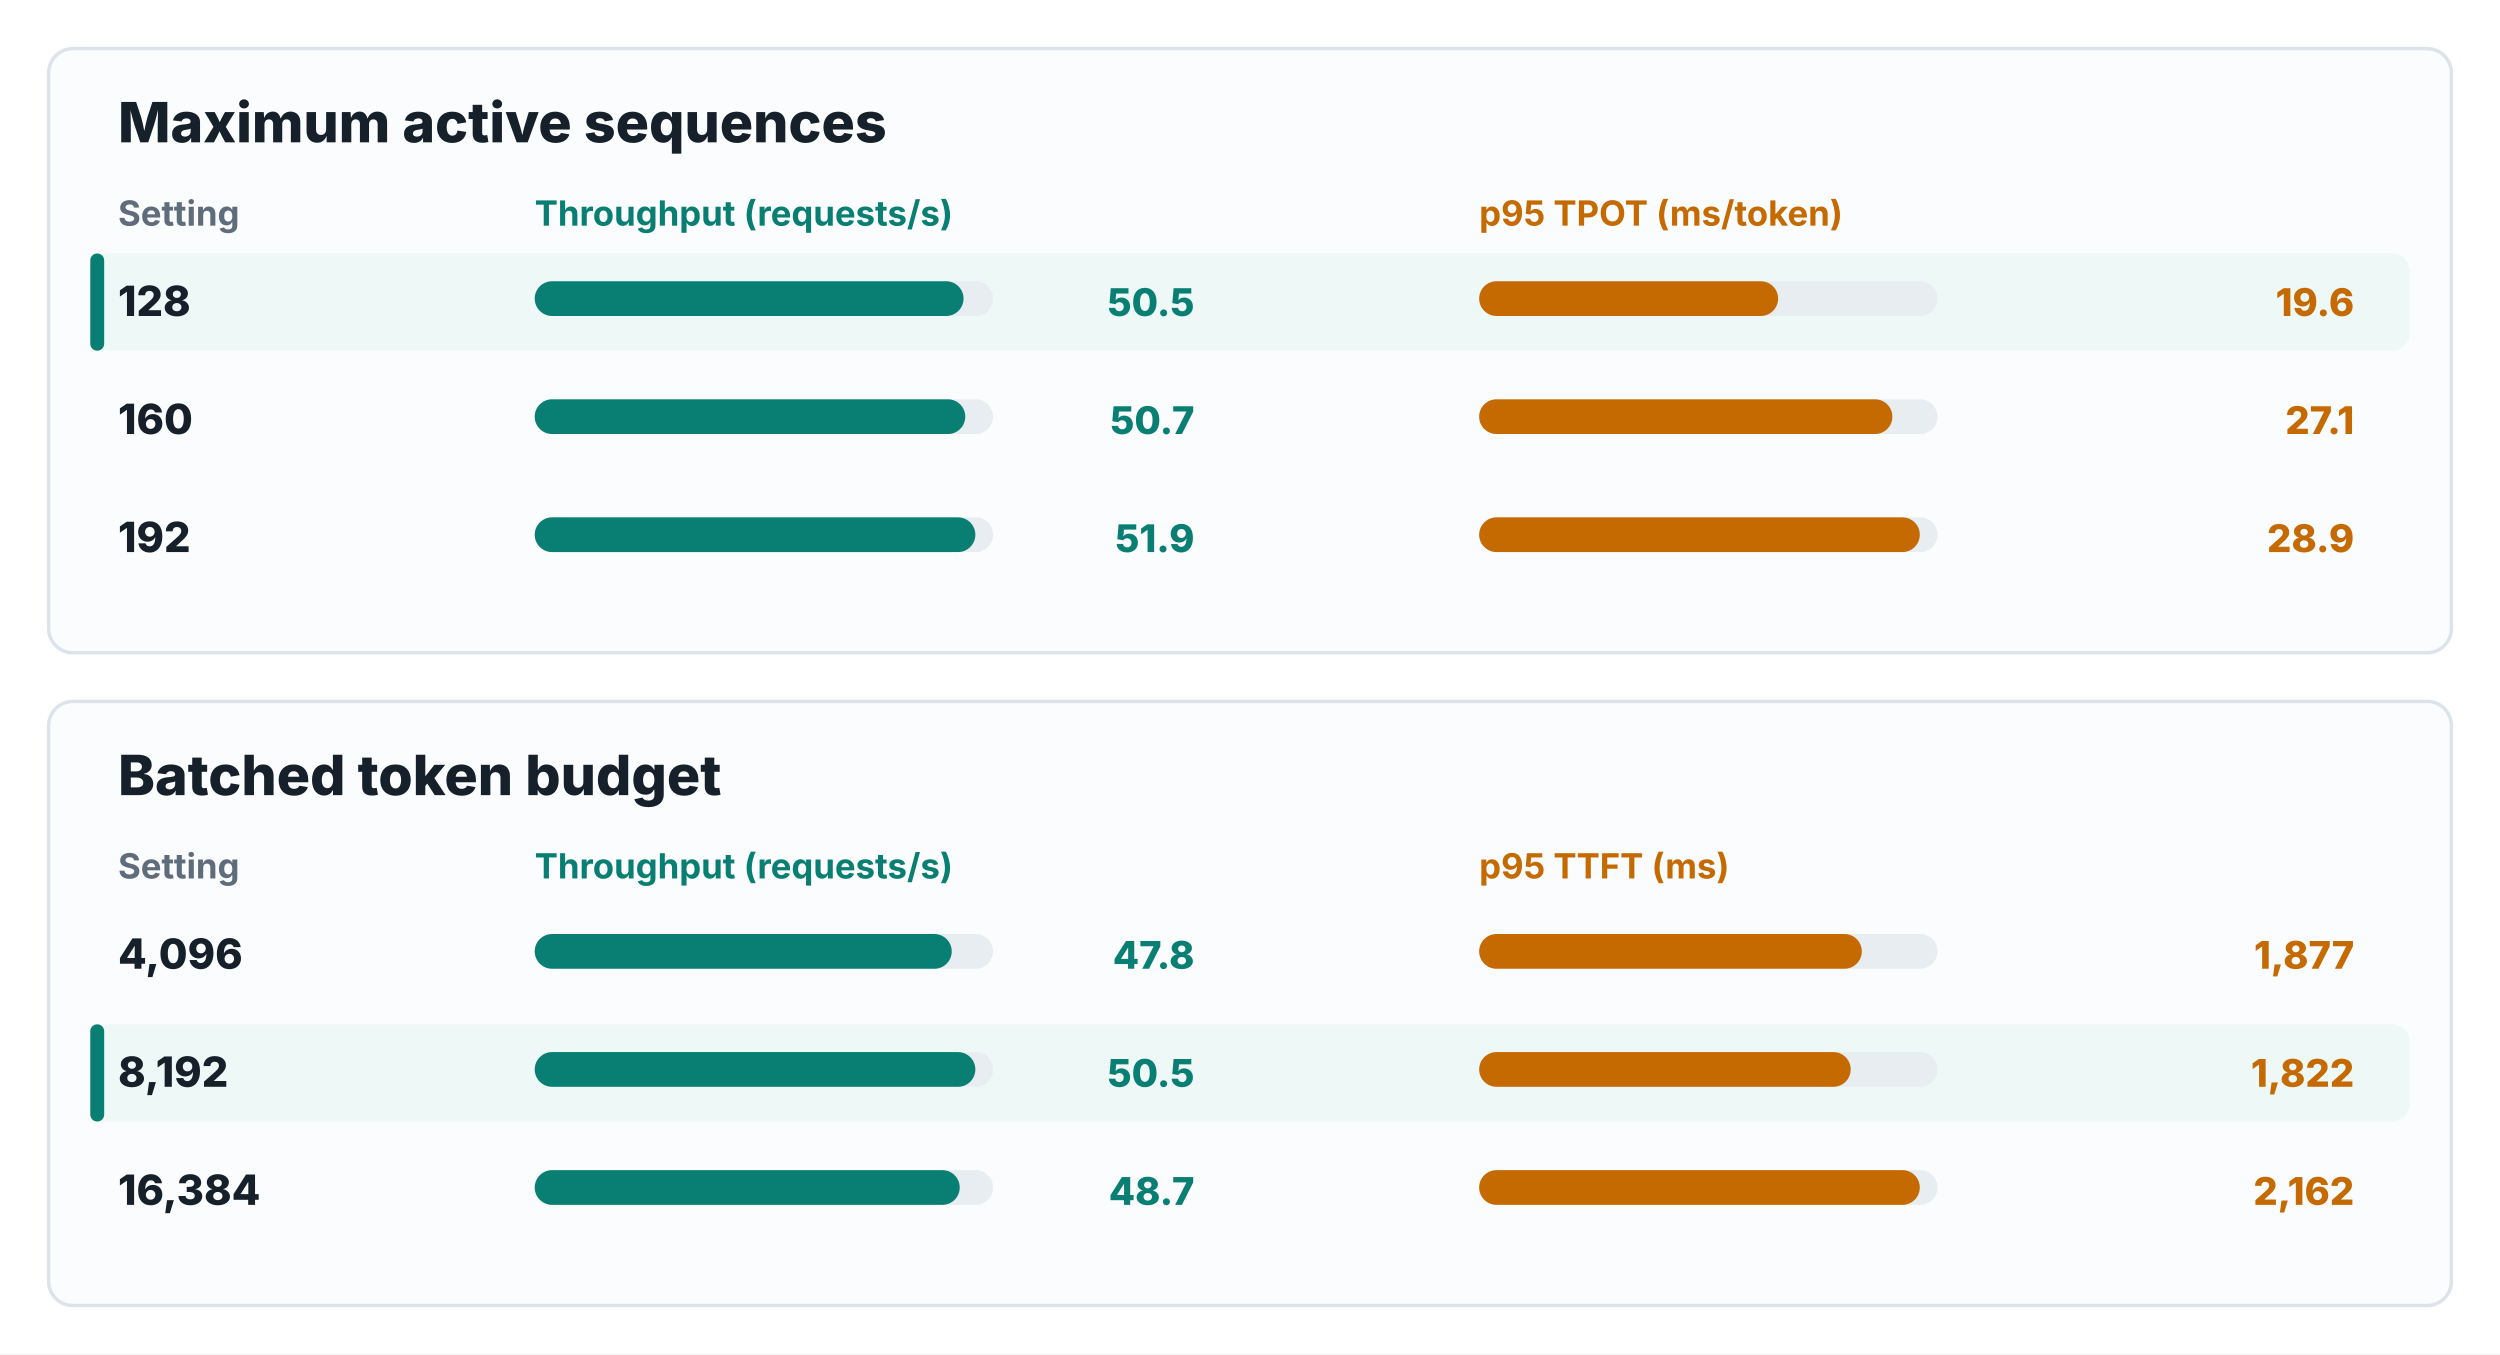
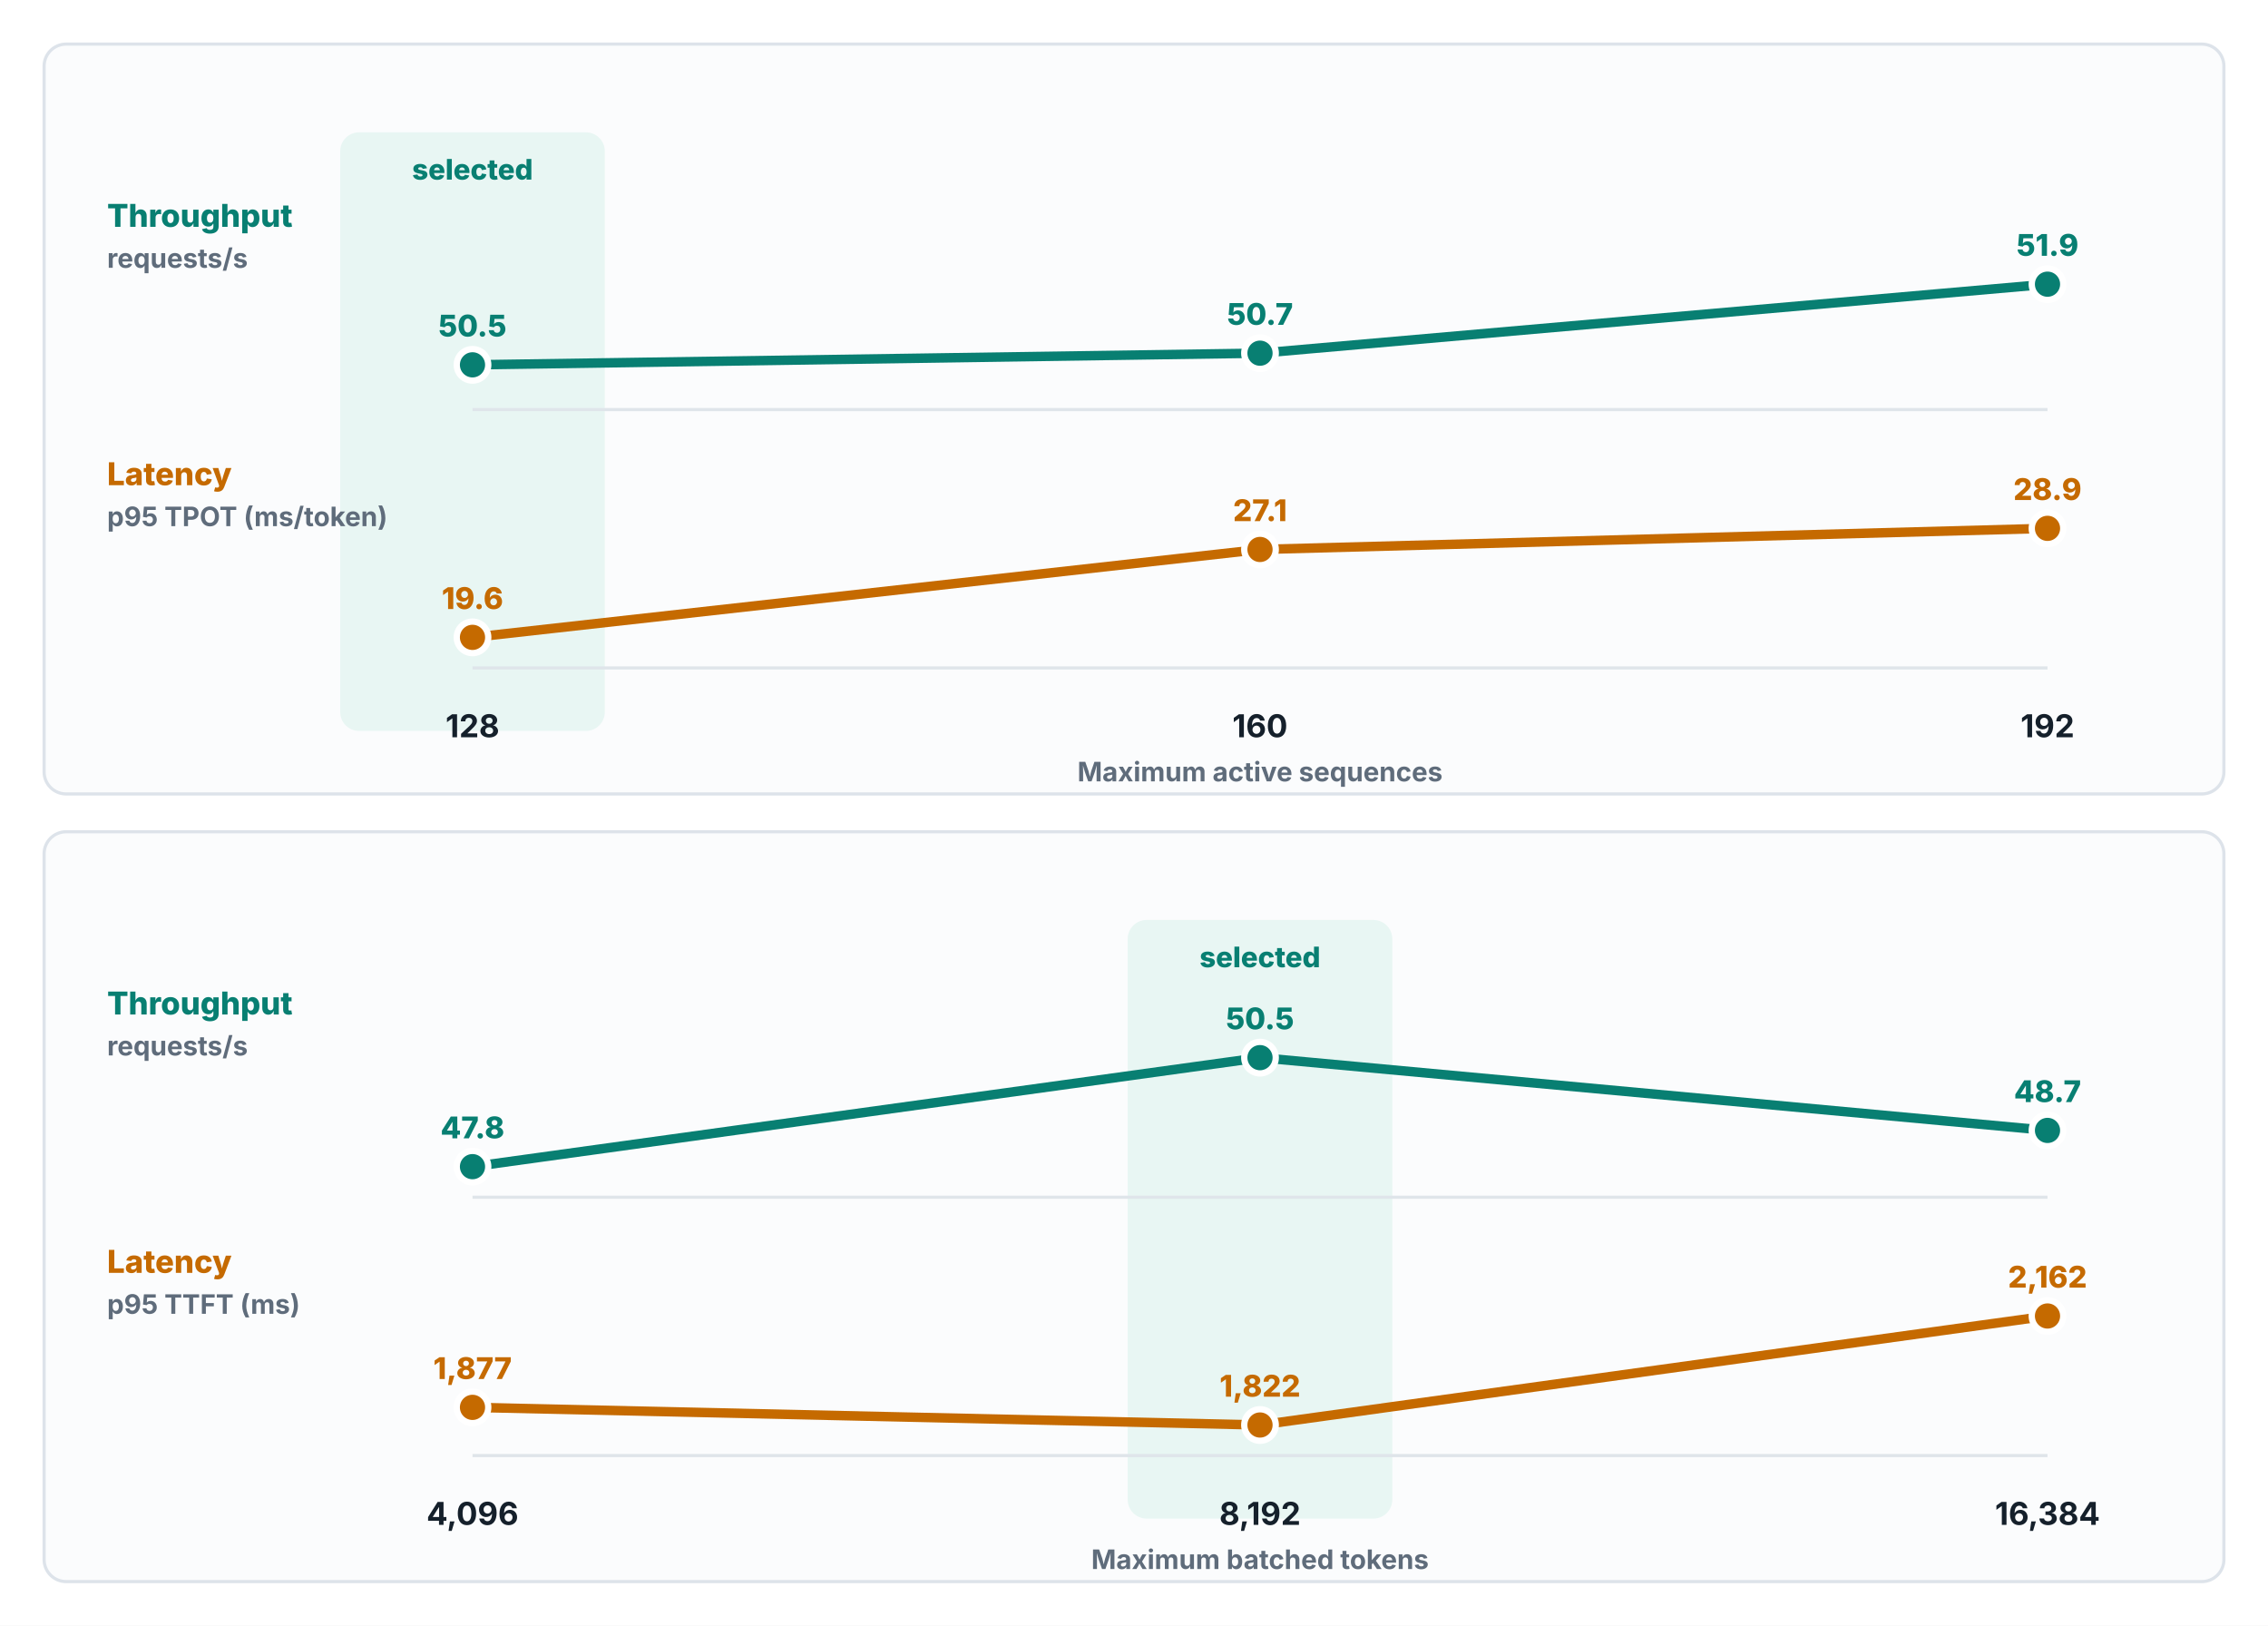
- <svg xmlns="http://www.w3.org/2000/svg" width="720" height="390" viewBox="0 0 720 390" role="img" aria-label="vLLM execution sweeps show 128 maximum active sequences and 8,192 maximum batched tokens as the selected settings.">
+ <svg xmlns="http://www.w3.org/2000/svg" width="720" height="516" viewBox="0 0 720 516" role="img" aria-label="vLLM execution sweeps show 128 maximum active sequences and 8,192 maximum batched tokens as the selected settings.">
  <style>text{font-family:system-ui,-apple-system,sans-serif}</style>
-   <rect width="720" height="390" fill="#ffffff" />
-   <rect x="14" y="14" width="692" height="174" rx="7" fill="#fbfcfd" stroke="#dde3ea" />
-   <text x="34.0" y="41.0" fill="#15202b" font-size="16" font-weight="800" text-anchor="start">Maximum active sequences</text>
-   <text x="34.0" y="65.0" fill="#5f6c7b" font-size="10" font-weight="750" text-anchor="start">Setting</text>
-   <text x="154.0" y="65.0" fill="#087f72" font-size="10" font-weight="750" text-anchor="start">Throughput (requests/s)</text>
-   <text x="426.0" y="65.0" fill="#c56a00" font-size="10" font-weight="750" text-anchor="start">p95 TPOT (ms/token)</text>
-   <rect x="26" y="73" width="668" height="28" rx="5" fill="#eef8f6" />
-   <rect x="26" y="73" width="4" height="28" rx="2" fill="#087f72" />
-   <text x="34.0" y="91.0" fill="#15202b" font-size="12" font-weight="760" text-anchor="start">128</text>
-   <rect x="154" y="81" width="132" height="10" rx="5" fill="#e8edf1" />
-   <rect x="154" y="81" width="123.5" height="10" rx="5" fill="#087f72" />
-   <text x="344.0" y="91.0" fill="#087f72" font-size="11" font-weight="800" text-anchor="end">50.5</text>
-   <rect x="426" y="81" width="132" height="10" rx="5" fill="#e8edf1" />
-   <rect x="426" y="81" width="86.1" height="10" rx="5" fill="#c56a00" />
-   <text x="678.0" y="91.0" fill="#c56a00" font-size="11" font-weight="800" text-anchor="end">19.6</text>
-   <text x="34.0" y="125.0" fill="#15202b" font-size="12" font-weight="760" text-anchor="start">160</text>
-   <rect x="154" y="115" width="132" height="10" rx="5" fill="#e8edf1" />
-   <rect x="154" y="115" width="124.0" height="10" rx="5" fill="#087f72" />
-   <text x="344.0" y="125.0" fill="#087f72" font-size="11" font-weight="800" text-anchor="end">50.7</text>
-   <rect x="426" y="115" width="132" height="10" rx="5" fill="#e8edf1" />
-   <rect x="426" y="115" width="119.0" height="10" rx="5" fill="#c56a00" />
-   <text x="678.0" y="125.0" fill="#c56a00" font-size="11" font-weight="800" text-anchor="end">27.1</text>
-   <text x="34.0" y="159.0" fill="#15202b" font-size="12" font-weight="760" text-anchor="start">192</text>
-   <rect x="154" y="149" width="132" height="10" rx="5" fill="#e8edf1" />
-   <rect x="154" y="149" width="126.9" height="10" rx="5" fill="#087f72" />
-   <text x="344.0" y="159.0" fill="#087f72" font-size="11" font-weight="800" text-anchor="end">51.9</text>
-   <rect x="426" y="149" width="132" height="10" rx="5" fill="#e8edf1" />
-   <rect x="426" y="149" width="126.9" height="10" rx="5" fill="#c56a00" />
-   <text x="678.0" y="159.0" fill="#c56a00" font-size="11" font-weight="800" text-anchor="end">28.9</text>
-   <rect x="14" y="202" width="692" height="174" rx="7" fill="#fbfcfd" stroke="#dde3ea" />
-   <text x="34.0" y="229.0" fill="#15202b" font-size="16" font-weight="800" text-anchor="start">Batched token budget</text>
-   <text x="34.0" y="253.0" fill="#5f6c7b" font-size="10" font-weight="750" text-anchor="start">Setting</text>
-   <text x="154.0" y="253.0" fill="#087f72" font-size="10" font-weight="750" text-anchor="start">Throughput (requests/s)</text>
-   <text x="426.0" y="253.0" fill="#c56a00" font-size="10" font-weight="750" text-anchor="start">p95 TTFT (ms)</text>
-   <text x="34.0" y="279.0" fill="#15202b" font-size="12" font-weight="760" text-anchor="start">4,096</text>
-   <rect x="154" y="269" width="132" height="10" rx="5" fill="#e8edf1" />
-   <rect x="154" y="269" width="120.1" height="10" rx="5" fill="#087f72" />
-   <text x="344.0" y="279.0" fill="#087f72" font-size="11" font-weight="800" text-anchor="end">47.8</text>
-   <rect x="426" y="269" width="132" height="10" rx="5" fill="#e8edf1" />
-   <rect x="426" y="269" width="110.2" height="10" rx="5" fill="#c56a00" />
-   <text x="678.0" y="279.0" fill="#c56a00" font-size="11" font-weight="800" text-anchor="end">1,877</text>
-   <rect x="26" y="295" width="668" height="28" rx="5" fill="#eef8f6" />
-   <rect x="26" y="295" width="4" height="28" rx="2" fill="#087f72" />
-   <text x="34.0" y="313.0" fill="#15202b" font-size="12" font-weight="760" text-anchor="start">8,192</text>
-   <rect x="154" y="303" width="132" height="10" rx="5" fill="#e8edf1" />
-   <rect x="154" y="303" width="126.9" height="10" rx="5" fill="#087f72" />
-   <text x="344.0" y="313.0" fill="#087f72" font-size="11" font-weight="800" text-anchor="end">50.5</text>
-   <rect x="426" y="303" width="132" height="10" rx="5" fill="#e8edf1" />
-   <rect x="426" y="303" width="107.0" height="10" rx="5" fill="#c56a00" />
-   <text x="678.0" y="313.0" fill="#c56a00" font-size="11" font-weight="800" text-anchor="end">1,822</text>
-   <text x="34.0" y="347.0" fill="#15202b" font-size="12" font-weight="760" text-anchor="start">16,384</text>
-   <rect x="154" y="337" width="132" height="10" rx="5" fill="#e8edf1" />
-   <rect x="154" y="337" width="122.4" height="10" rx="5" fill="#087f72" />
-   <text x="344.0" y="347.0" fill="#087f72" font-size="11" font-weight="800" text-anchor="end">48.7</text>
-   <rect x="426" y="337" width="132" height="10" rx="5" fill="#e8edf1" />
-   <rect x="426" y="337" width="126.9" height="10" rx="5" fill="#c56a00" />
-   <text x="678.0" y="347.0" fill="#c56a00" font-size="11" font-weight="800" text-anchor="end">2,162</text>
+   <rect width="720" height="516" fill="#ffffff" />
+   <rect x="14" y="14" width="692" height="238" rx="7" fill="#fbfcfd" stroke="#dde3ea" />
+   <rect x="108.0" y="42" width="84" height="190" rx="6" fill="#e8f6f3" />
+   <text x="150.0" y="57.0" fill="#087f72" font-size="9" font-weight="800" text-anchor="middle">selected</text>
+   <text x="34.0" y="72.0" fill="#087f72" font-size="10" font-weight="800" text-anchor="start">Throughput</text>
+   <text x="34.0" y="85.0" fill="#5f6c7b" font-size="8.5" font-weight="650" text-anchor="start">requests/s</text>
+   <text x="34.0" y="154.0" fill="#c56a00" font-size="10" font-weight="800" text-anchor="start">Latency</text>
+   <text x="34.0" y="167.0" fill="#5f6c7b" font-size="8.5" font-weight="650" text-anchor="start">p95 TPOT (ms/token)</text>
+   <line x1="150.0" y1="130" x2="650.0" y2="130" stroke="#dfe5ea" />
+   <line x1="150.0" y1="212" x2="650.0" y2="212" stroke="#dfe5ea" />
+   <polyline points="150.0,115.8 400.0,112.1 650.0,90.2" fill="none" stroke="#087f72" stroke-width="3" />
+   <polyline points="150.0,202.3 400.0,174.4 650.0,167.7" fill="none" stroke="#c56a00" stroke-width="3" />
+   <circle cx="150.0" cy="115.8" r="5" fill="#087f72" stroke="#ffffff" stroke-width="2" />
+   <text x="150.0" y="106.8" fill="#087f72" font-size="9.5" font-weight="800" text-anchor="middle">50.5</text>
+   <circle cx="150.0" cy="202.3" r="5" fill="#c56a00" stroke="#ffffff" stroke-width="2" />
+   <text x="150.0" y="193.3" fill="#c56a00" font-size="9.5" font-weight="800" text-anchor="middle">19.6</text>
+   <text x="150.0" y="234.0" fill="#15202b" font-size="10" font-weight="750" text-anchor="middle">128</text>
+   <circle cx="400.0" cy="112.1" r="5" fill="#087f72" stroke="#ffffff" stroke-width="2" />
+   <text x="400.0" y="103.1" fill="#087f72" font-size="9.5" font-weight="800" text-anchor="middle">50.7</text>
+   <circle cx="400.0" cy="174.4" r="5" fill="#c56a00" stroke="#ffffff" stroke-width="2" />
+   <text x="400.0" y="165.4" fill="#c56a00" font-size="9.5" font-weight="800" text-anchor="middle">27.1</text>
+   <text x="400.0" y="234.0" fill="#15202b" font-size="10" font-weight="750" text-anchor="middle">160</text>
+   <circle cx="650.0" cy="90.2" r="5" fill="#087f72" stroke="#ffffff" stroke-width="2" />
+   <text x="650.0" y="81.2" fill="#087f72" font-size="9.5" font-weight="800" text-anchor="middle">51.9</text>
+   <circle cx="650.0" cy="167.7" r="5" fill="#c56a00" stroke="#ffffff" stroke-width="2" />
+   <text x="650.0" y="158.7" fill="#c56a00" font-size="9.5" font-weight="800" text-anchor="middle">28.9</text>
+   <text x="650.0" y="234.0" fill="#15202b" font-size="10" font-weight="750" text-anchor="middle">192</text>
+   <text x="400.0" y="248.0" fill="#5f6c7b" font-size="8.5" font-weight="650" text-anchor="middle">Maximum active sequences</text>
+   <rect x="14" y="264" width="692" height="238" rx="7" fill="#fbfcfd" stroke="#dde3ea" />
+   <rect x="358.0" y="292" width="84" height="190" rx="6" fill="#e8f6f3" />
+   <text x="400.0" y="307.0" fill="#087f72" font-size="9" font-weight="800" text-anchor="middle">selected</text>
+   <text x="34.0" y="322.0" fill="#087f72" font-size="10" font-weight="800" text-anchor="start">Throughput</text>
+   <text x="34.0" y="335.0" fill="#5f6c7b" font-size="8.5" font-weight="650" text-anchor="start">requests/s</text>
+   <text x="34.0" y="404.0" fill="#c56a00" font-size="10" font-weight="800" text-anchor="start">Latency</text>
+   <text x="34.0" y="417.0" fill="#5f6c7b" font-size="8.5" font-weight="650" text-anchor="start">p95 TTFT (ms)</text>
+   <line x1="150.0" y1="380" x2="650.0" y2="380" stroke="#dfe5ea" />
+   <line x1="150.0" y1="462" x2="650.0" y2="462" stroke="#dfe5ea" />
+   <polyline points="150.0,370.3 400.0,335.7 650.0,358.8" fill="none" stroke="#087f72" stroke-width="3" />
+   <polyline points="150.0,446.7 400.0,452.3 650.0,417.7" fill="none" stroke="#c56a00" stroke-width="3" />
+   <circle cx="150.0" cy="370.3" r="5" fill="#087f72" stroke="#ffffff" stroke-width="2" />
+   <text x="150.0" y="361.3" fill="#087f72" font-size="9.5" font-weight="800" text-anchor="middle">47.8</text>
+   <circle cx="150.0" cy="446.7" r="5" fill="#c56a00" stroke="#ffffff" stroke-width="2" />
+   <text x="150.0" y="437.7" fill="#c56a00" font-size="9.5" font-weight="800" text-anchor="middle">1,877</text>
+   <text x="150.0" y="484.0" fill="#15202b" font-size="10" font-weight="750" text-anchor="middle">4,096</text>
+   <circle cx="400.0" cy="335.7" r="5" fill="#087f72" stroke="#ffffff" stroke-width="2" />
+   <text x="400.0" y="326.7" fill="#087f72" font-size="9.5" font-weight="800" text-anchor="middle">50.5</text>
+   <circle cx="400.0" cy="452.3" r="5" fill="#c56a00" stroke="#ffffff" stroke-width="2" />
+   <text x="400.0" y="443.3" fill="#c56a00" font-size="9.5" font-weight="800" text-anchor="middle">1,822</text>
+   <text x="400.0" y="484.0" fill="#15202b" font-size="10" font-weight="750" text-anchor="middle">8,192</text>
+   <circle cx="650.0" cy="358.8" r="5" fill="#087f72" stroke="#ffffff" stroke-width="2" />
+   <text x="650.0" y="349.8" fill="#087f72" font-size="9.5" font-weight="800" text-anchor="middle">48.7</text>
+   <circle cx="650.0" cy="417.7" r="5" fill="#c56a00" stroke="#ffffff" stroke-width="2" />
+   <text x="650.0" y="408.7" fill="#c56a00" font-size="9.5" font-weight="800" text-anchor="middle">2,162</text>
+   <text x="650.0" y="484.0" fill="#15202b" font-size="10" font-weight="750" text-anchor="middle">16,384</text>
+   <text x="400.0" y="498.0" fill="#5f6c7b" font-size="8.5" font-weight="650" text-anchor="middle">Maximum batched tokens</text>
</svg>
